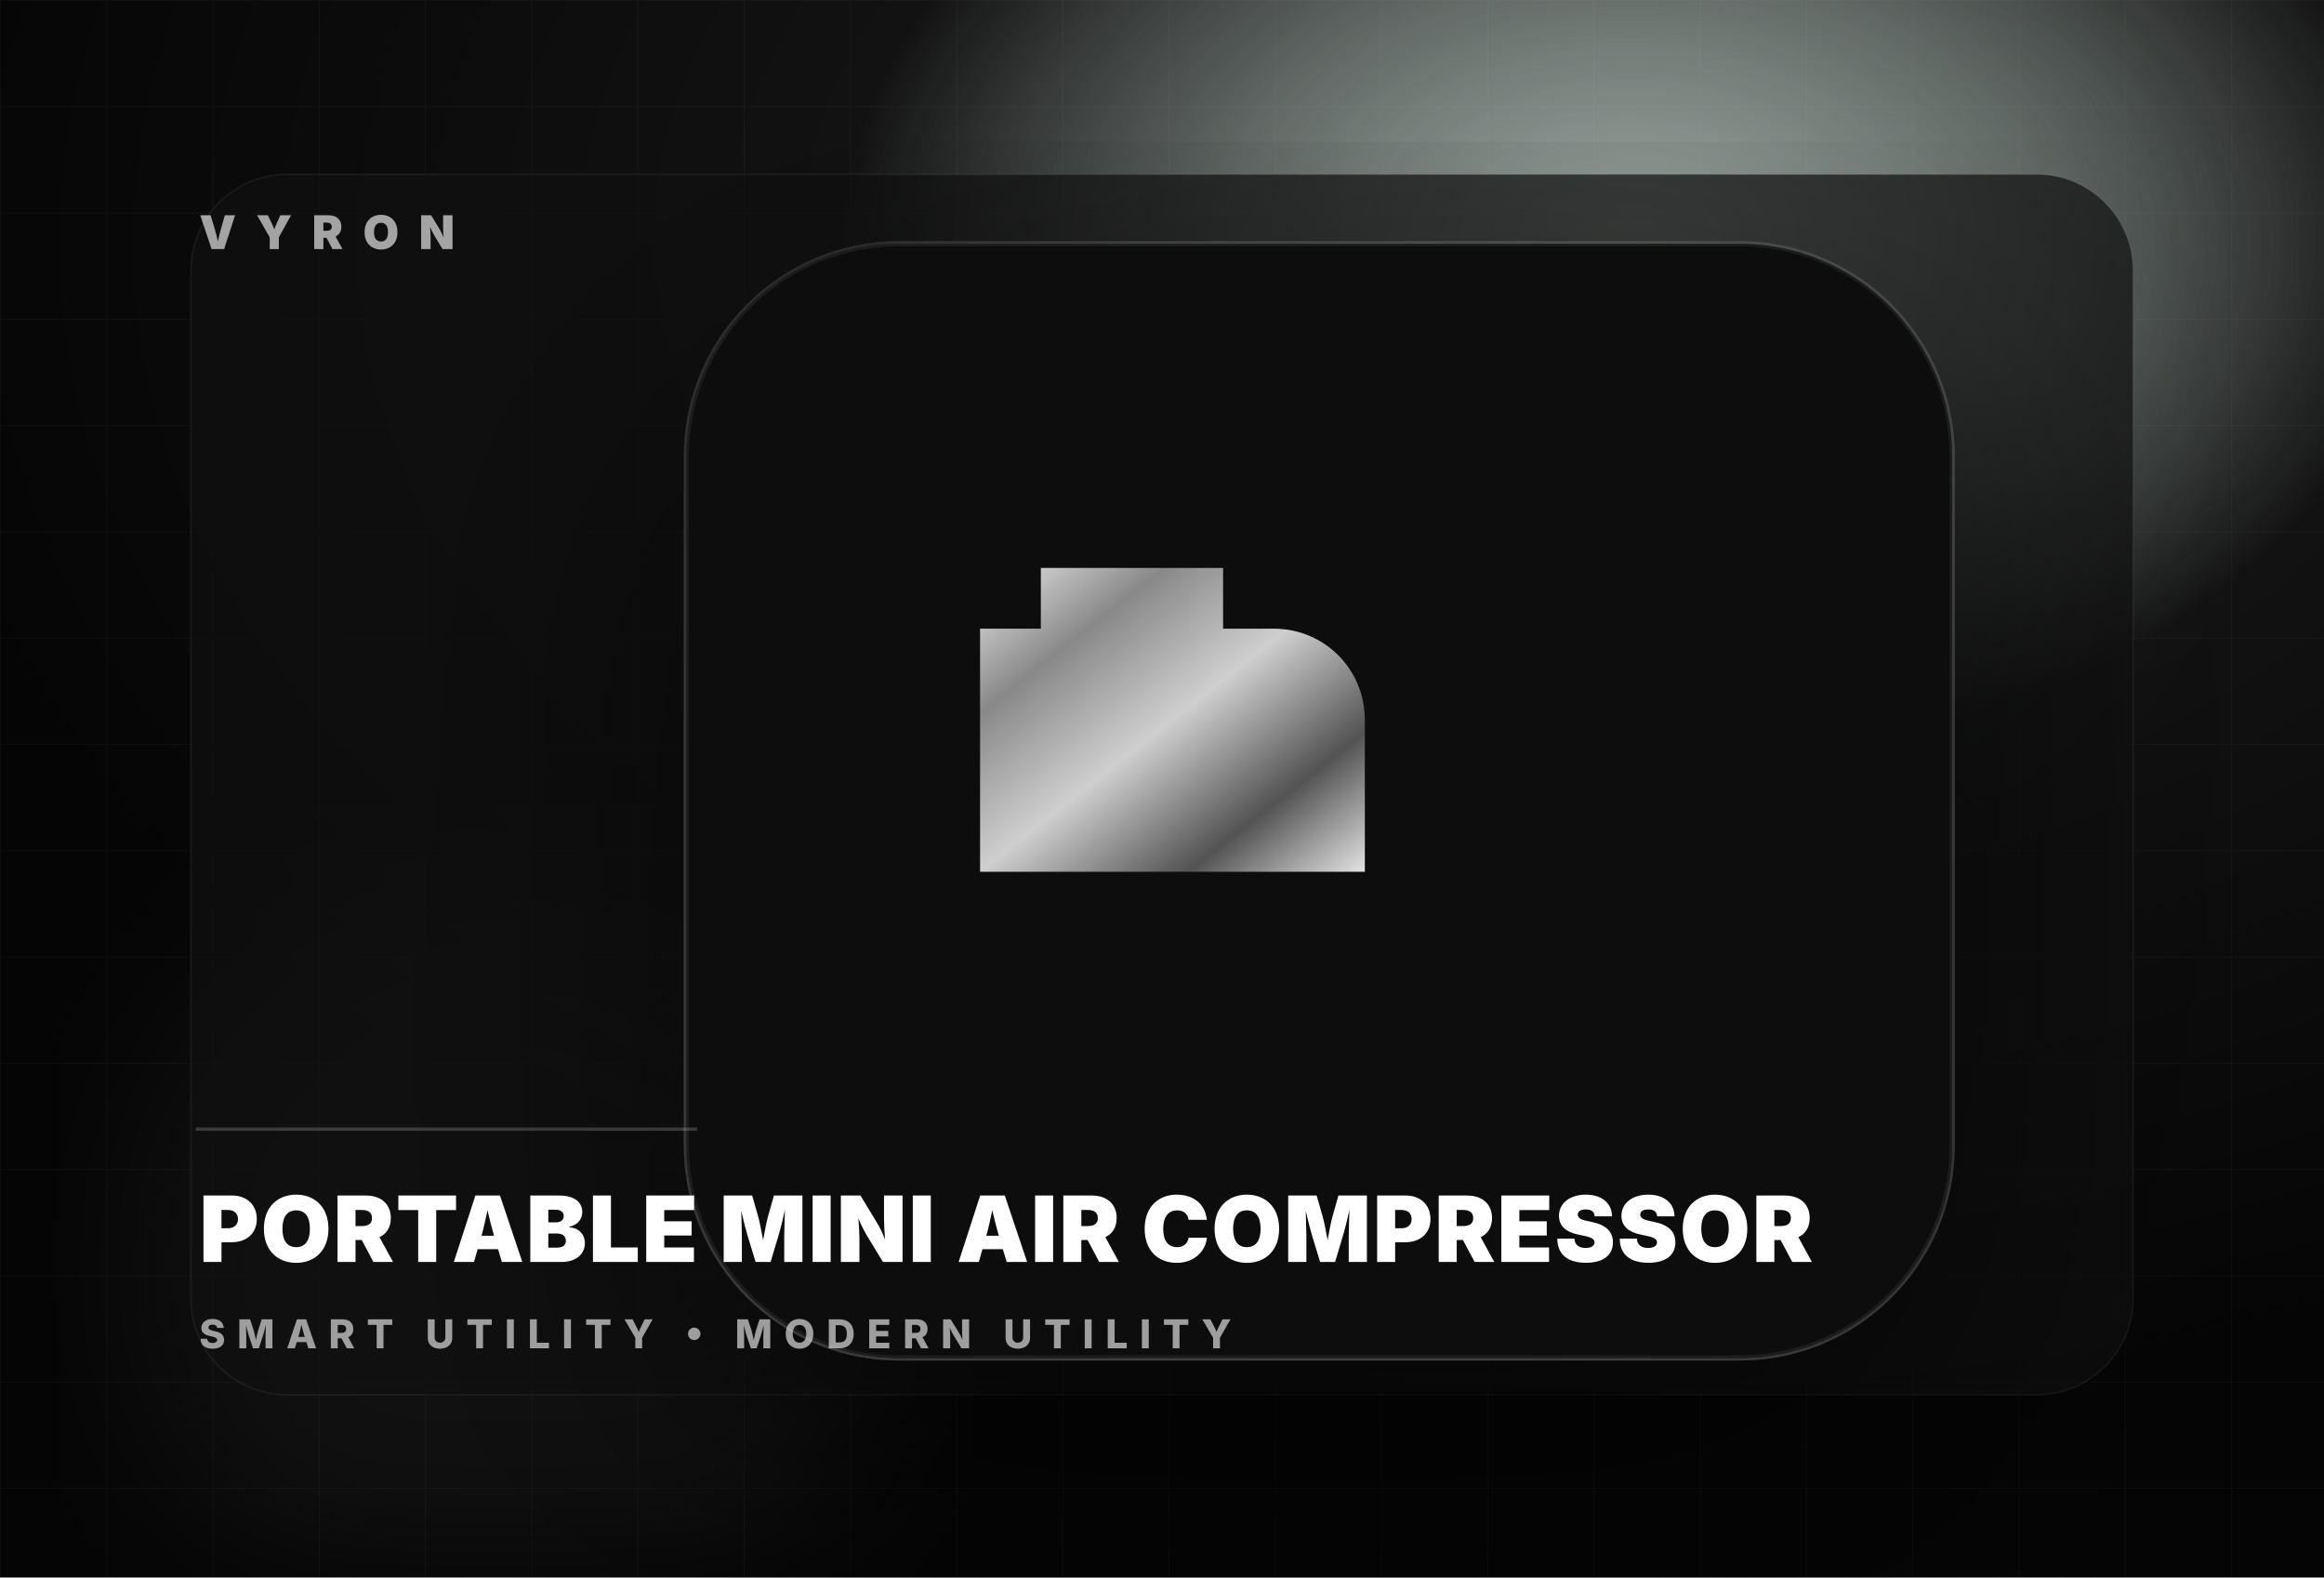
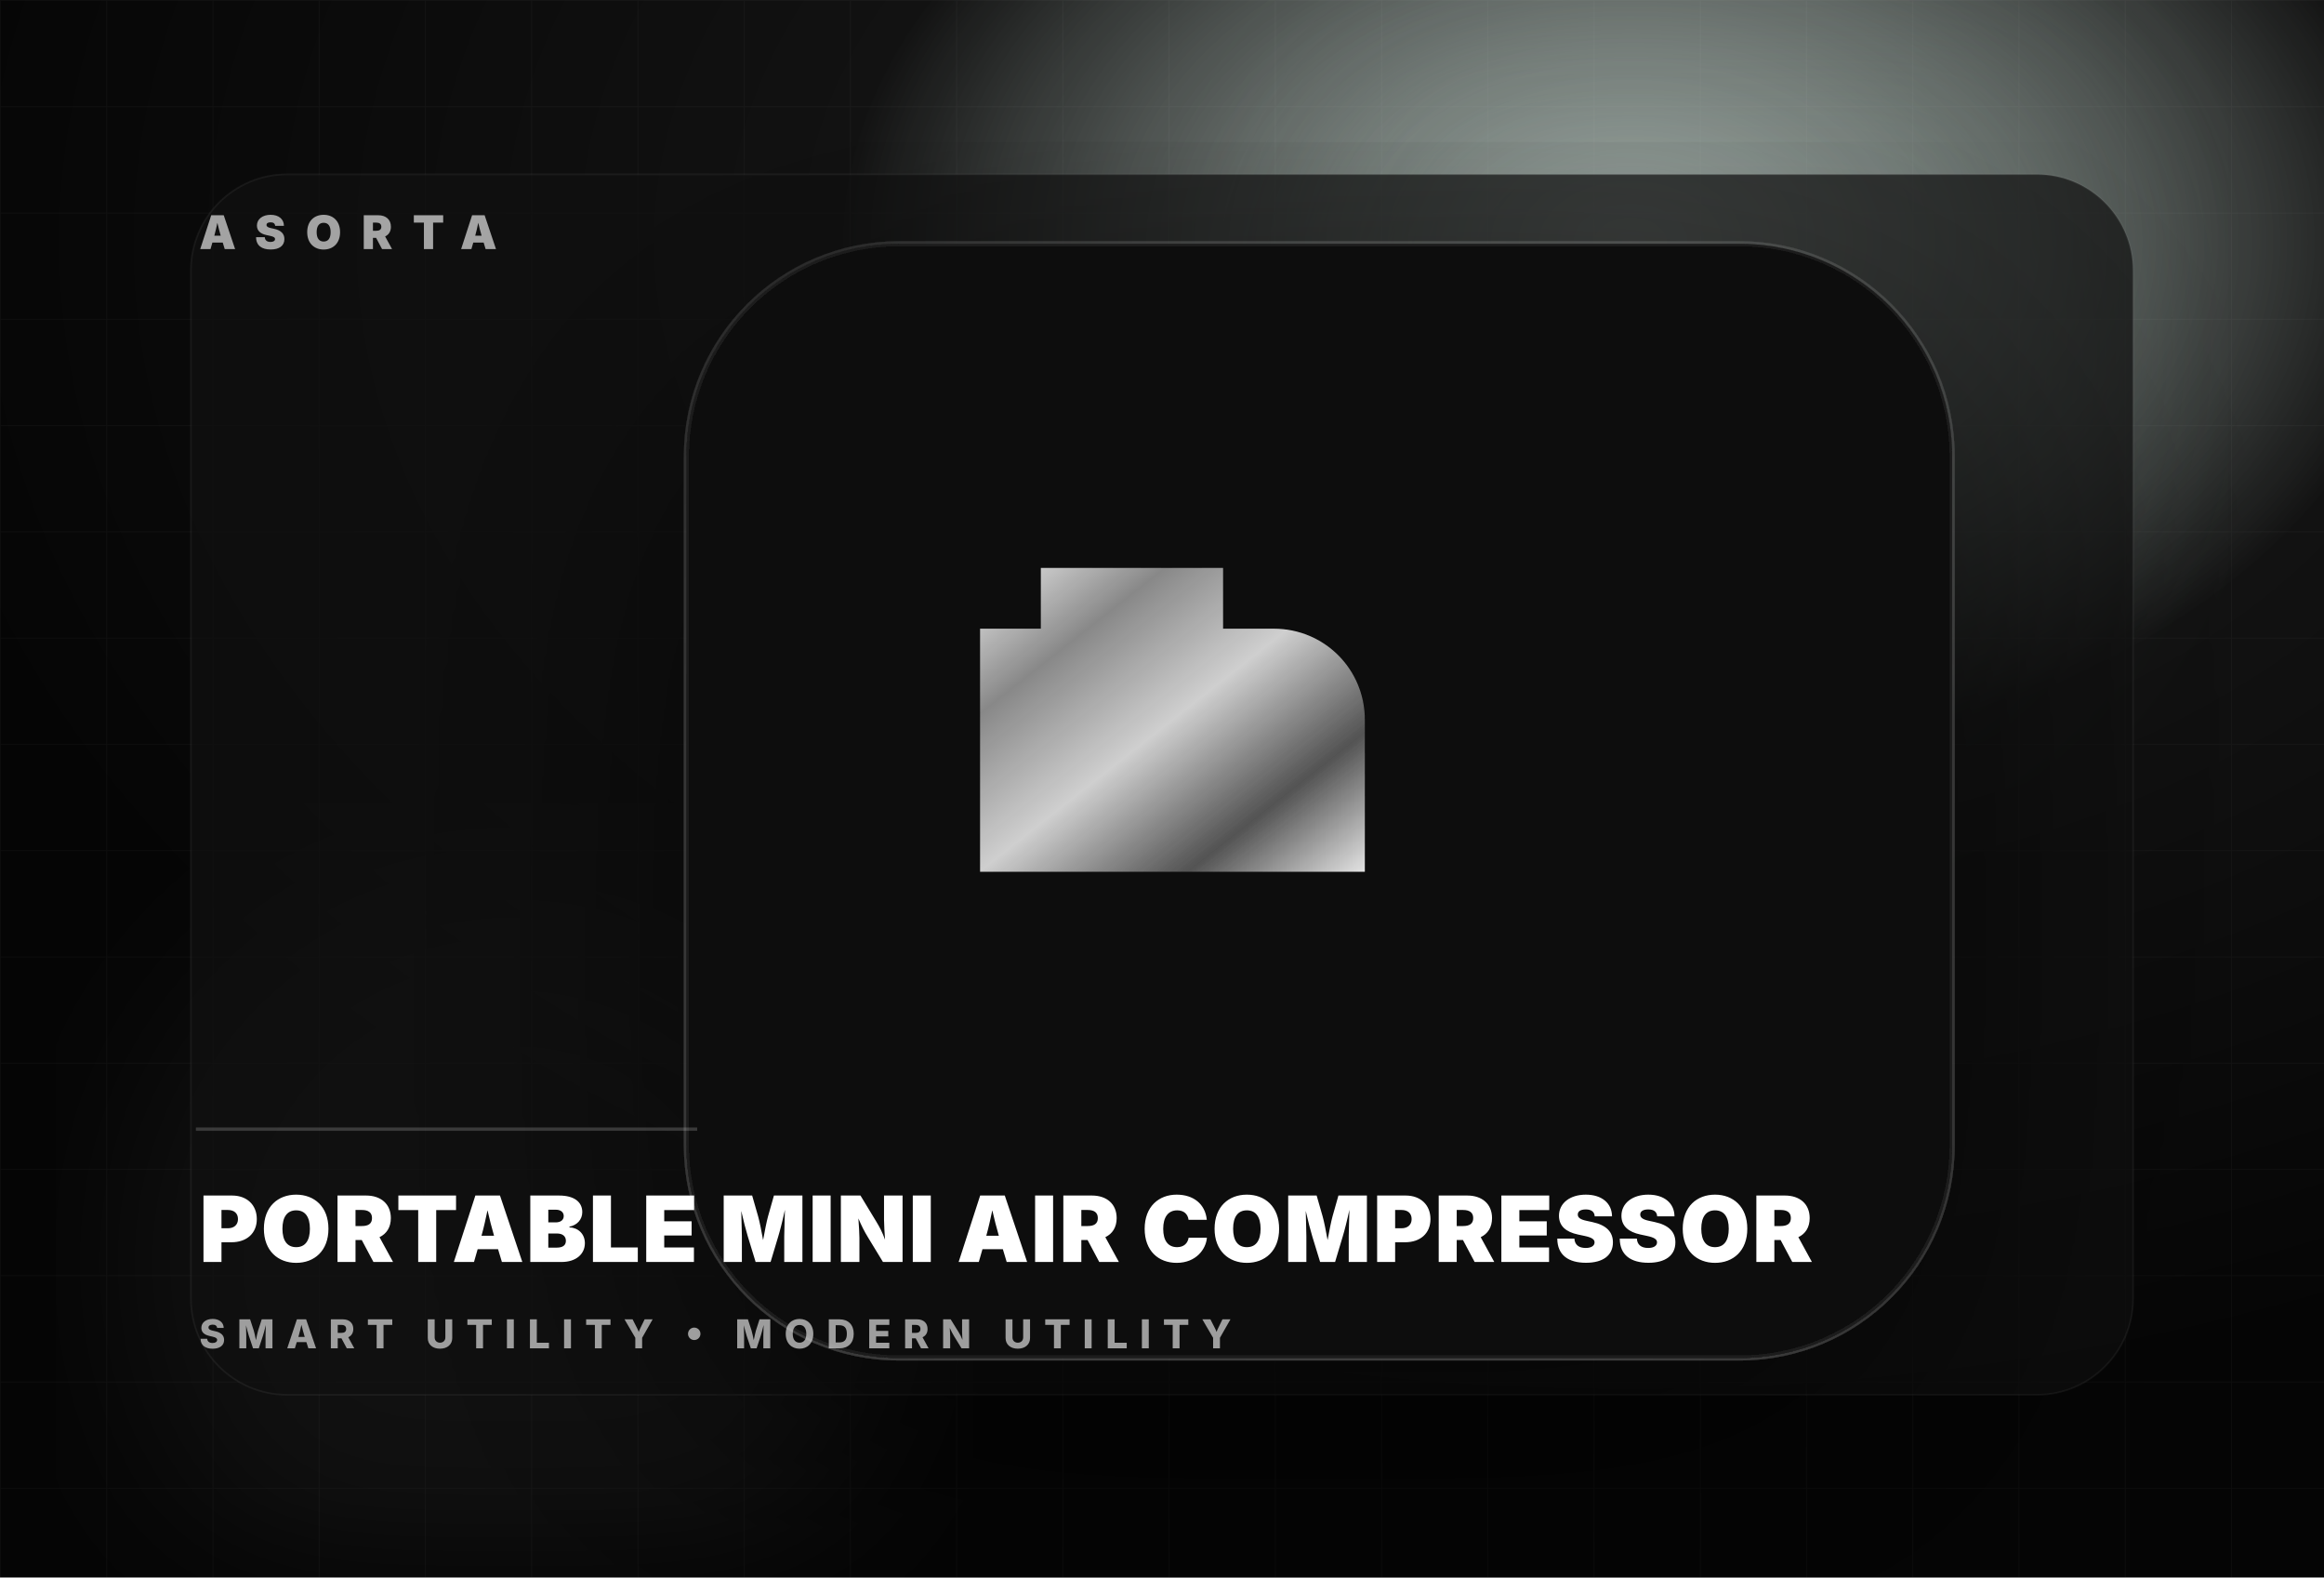
<svg xmlns="http://www.w3.org/2000/svg" width="1400" height="950" viewBox="0 0 1400 950">
  <defs>
    <radialGradient id="g1" cx="70%" cy="15%" r="75%">
      <stop offset="0" stop-color="#64756D" stop-opacity="0.55" />
      <stop offset="0.45" stop-color="#121212" />
      <stop offset="1" stop-color="#050505" />
    </radialGradient>
    <linearGradient id="metal" x1="0" y1="0" x2="1" y2="1">
      <stop offset="0" stop-color="#f2f2f2" />
      <stop offset="0.24" stop-color="#8e8e8e" />
      <stop offset="0.5" stop-color="#d8d8d8" />
      <stop offset="0.77" stop-color="#565656" />
      <stop offset="1" stop-color="#ededed" />
    </linearGradient>
    <filter id="shadow" x="-40%" y="-40%" width="180%" height="180%">
      <feDropShadow dx="0" dy="28" stdDeviation="35" flood-color="#000" flood-opacity="0.55" />
    </filter>
    <filter id="soft">
      <feGaussianBlur stdDeviation="50" />
    </filter>
    <pattern id="grid" width="64" height="64" patternUnits="userSpaceOnUse">
      <path d="M64 0H0V64" fill="none" stroke="#fff" stroke-opacity=".035" stroke-width="1" />
    </pattern>
  </defs>
  <rect width="1400" height="950" fill="url(#g1)" />
  <rect width="1400" height="950" fill="url(#grid)" />
  <circle cx="1030" cy="210" r="260" fill="#64756D" opacity=".16" filter="url(#soft)" />
  <circle cx="310" cy="760" r="230" fill="#D6D6D6" opacity=".055" filter="url(#soft)" />
  <rect x="115" y="105" width="1170" height="735" rx="58" fill="#101010" opacity=".7" stroke="#fff" stroke-opacity=".08" />
  <g transform="translate(505 220) scale(3.05)" filter="url(#shadow)">
    <rect x="-30" y="-24" width="250" height="220" rx="42" fill="#0b0b0b" stroke="#fff" stroke-opacity=".08" />
    <path d="M28 52 H86 C96 52 104 60 104 70 V100 H28 Z M40 40 H76 V52 H40 Z M44 76 H64 V90 H44 Z M78 76 H92 V90 H78 Z" fill="url(#metal)" opacity=".95" />
  </g>
-   <text x="120" y="150" fill="#fff" opacity=".62" font-family="Inter,Arial,sans-serif" font-size="28" font-weight="900" letter-spacing="12">VYRON</text>
+   <text x="120" y="150" fill="#fff" opacity=".62" font-family="Inter,Arial,sans-serif" font-size="28" font-weight="900" letter-spacing="12">ASORTA</text>
  <text x="120" y="760" fill="#fff" font-family="Inter,Arial,sans-serif" font-size="55" font-weight="900" letter-spacing="1">PORTABLE MINI AIR COMPRESSOR</text>
  <text x="120" y="812" fill="#D6D6D6" opacity=".72" font-family="Inter,Arial,sans-serif" font-size="24" font-weight="800" letter-spacing="7">SMART UTILITY • MODERN UTILITY</text>
  <path d="M118 680 H420" stroke="#fff" stroke-opacity=".18" stroke-width="2" />
</svg>
